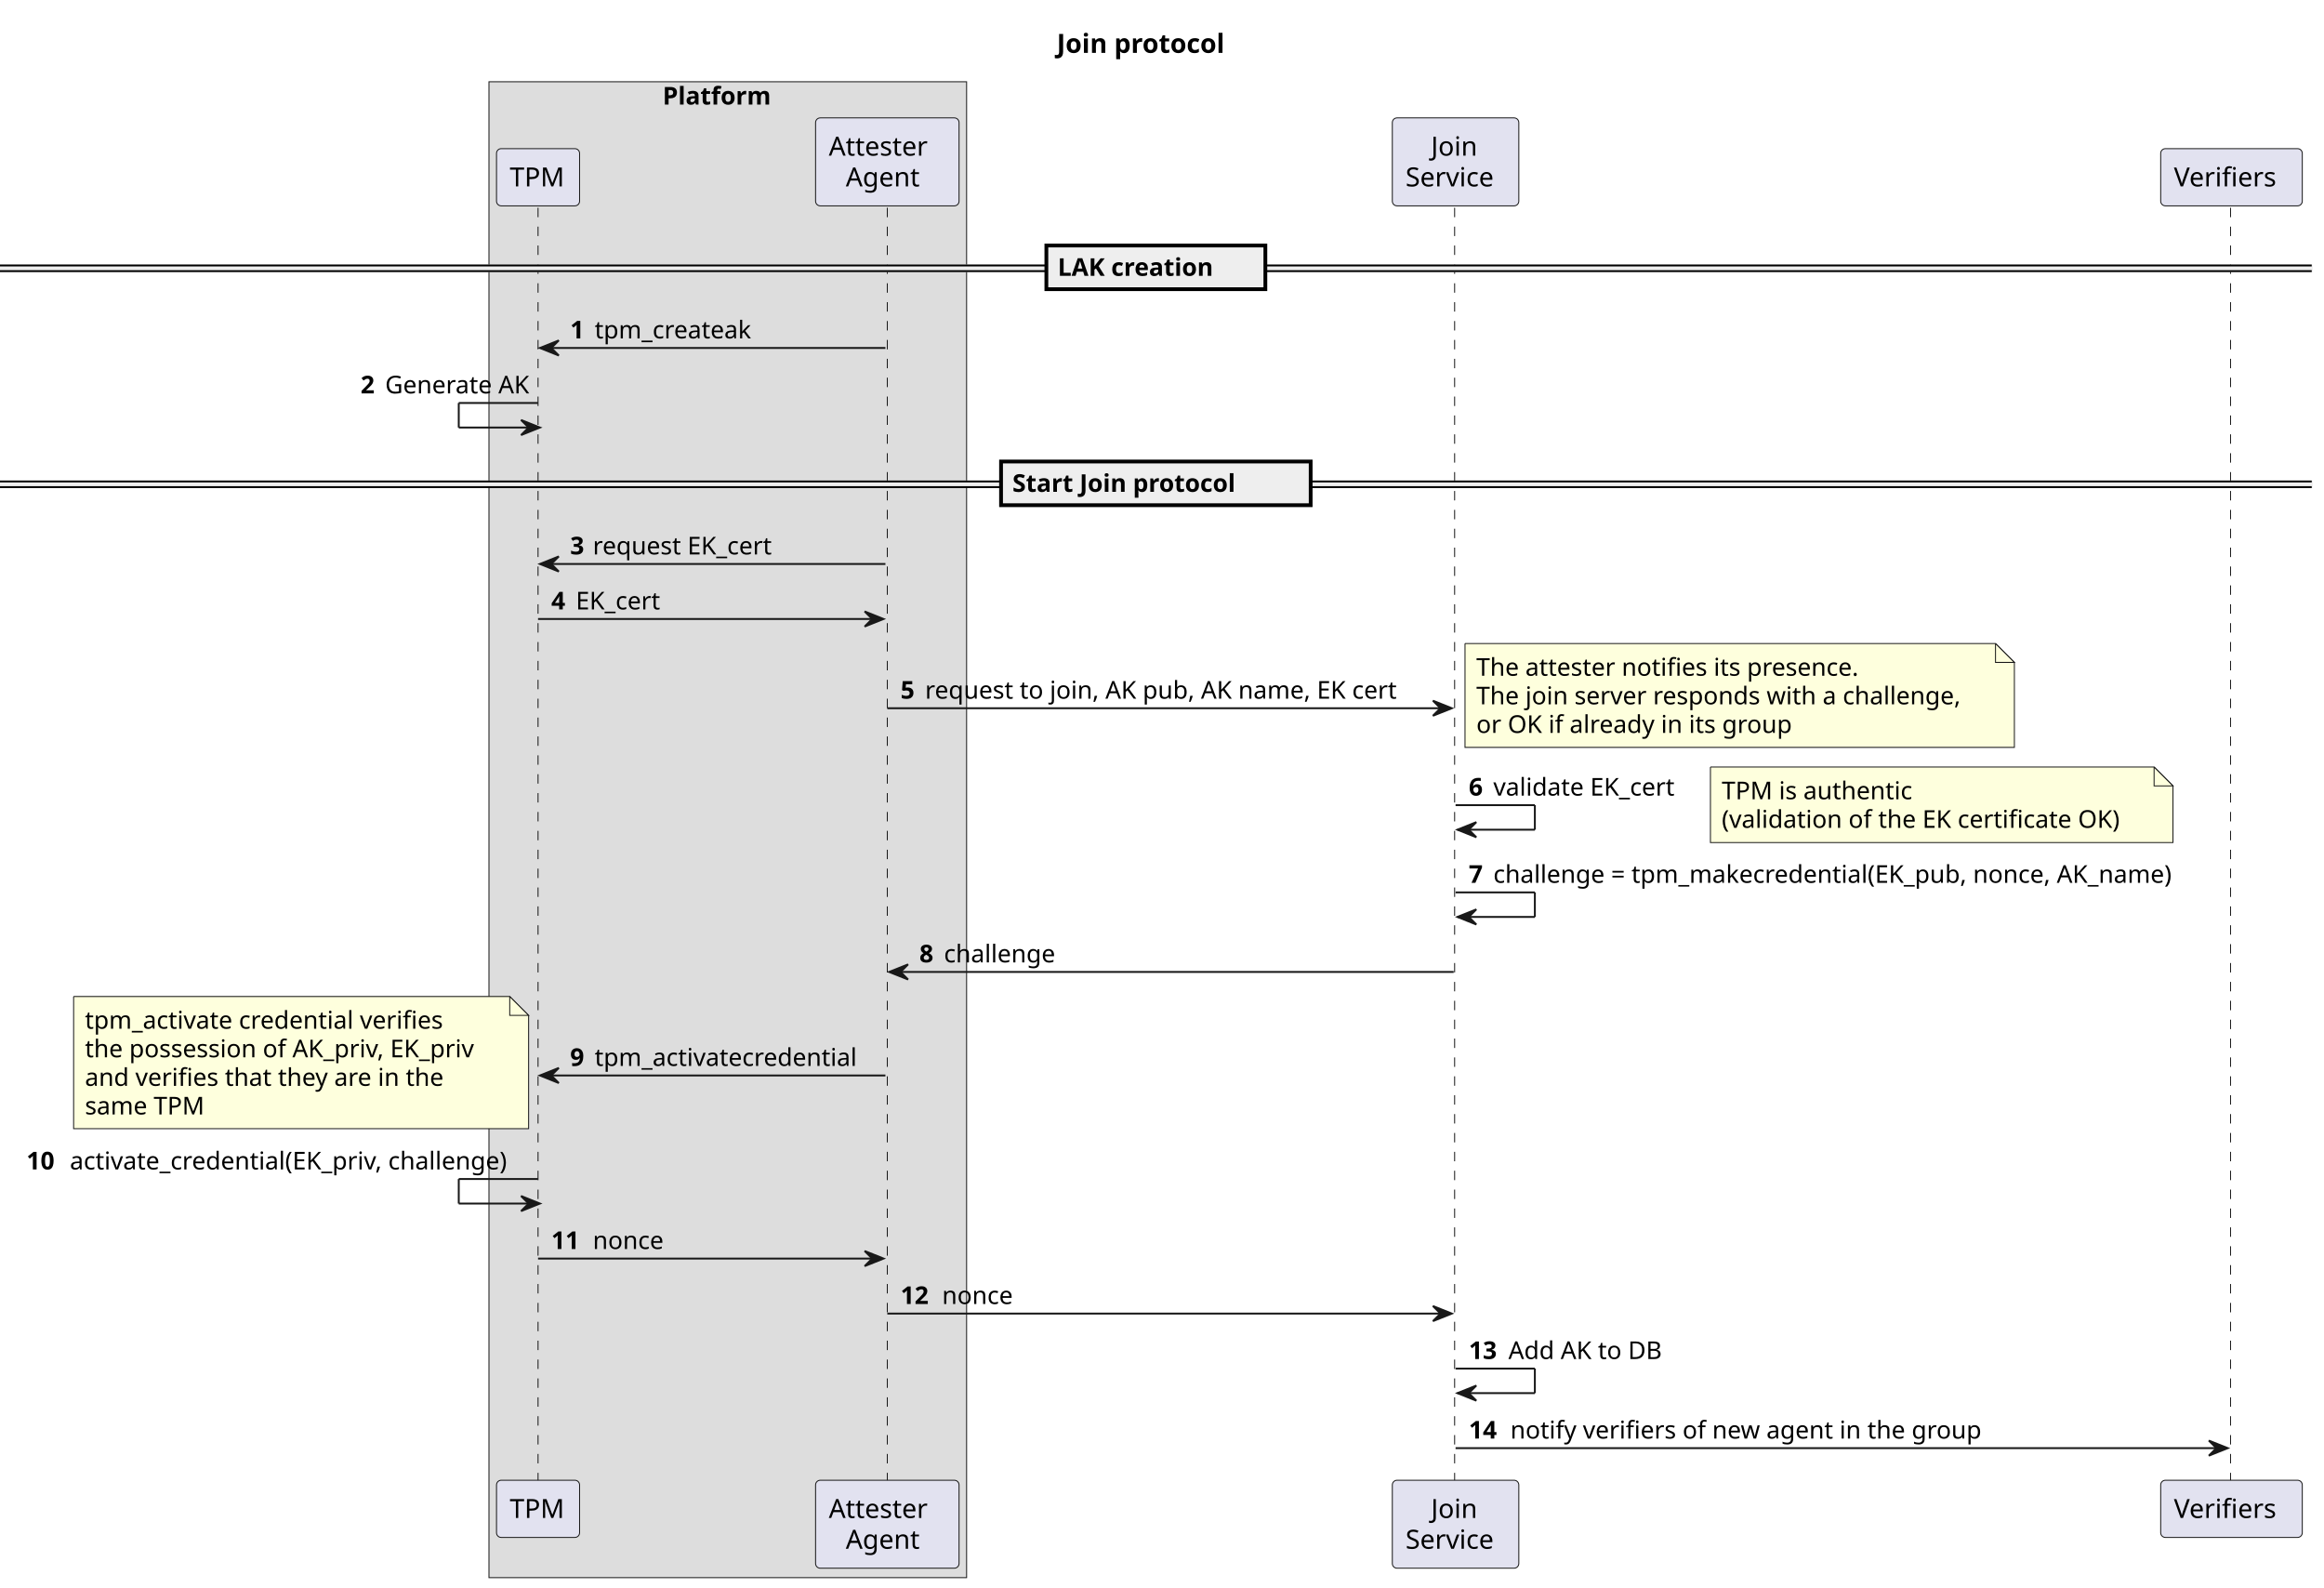
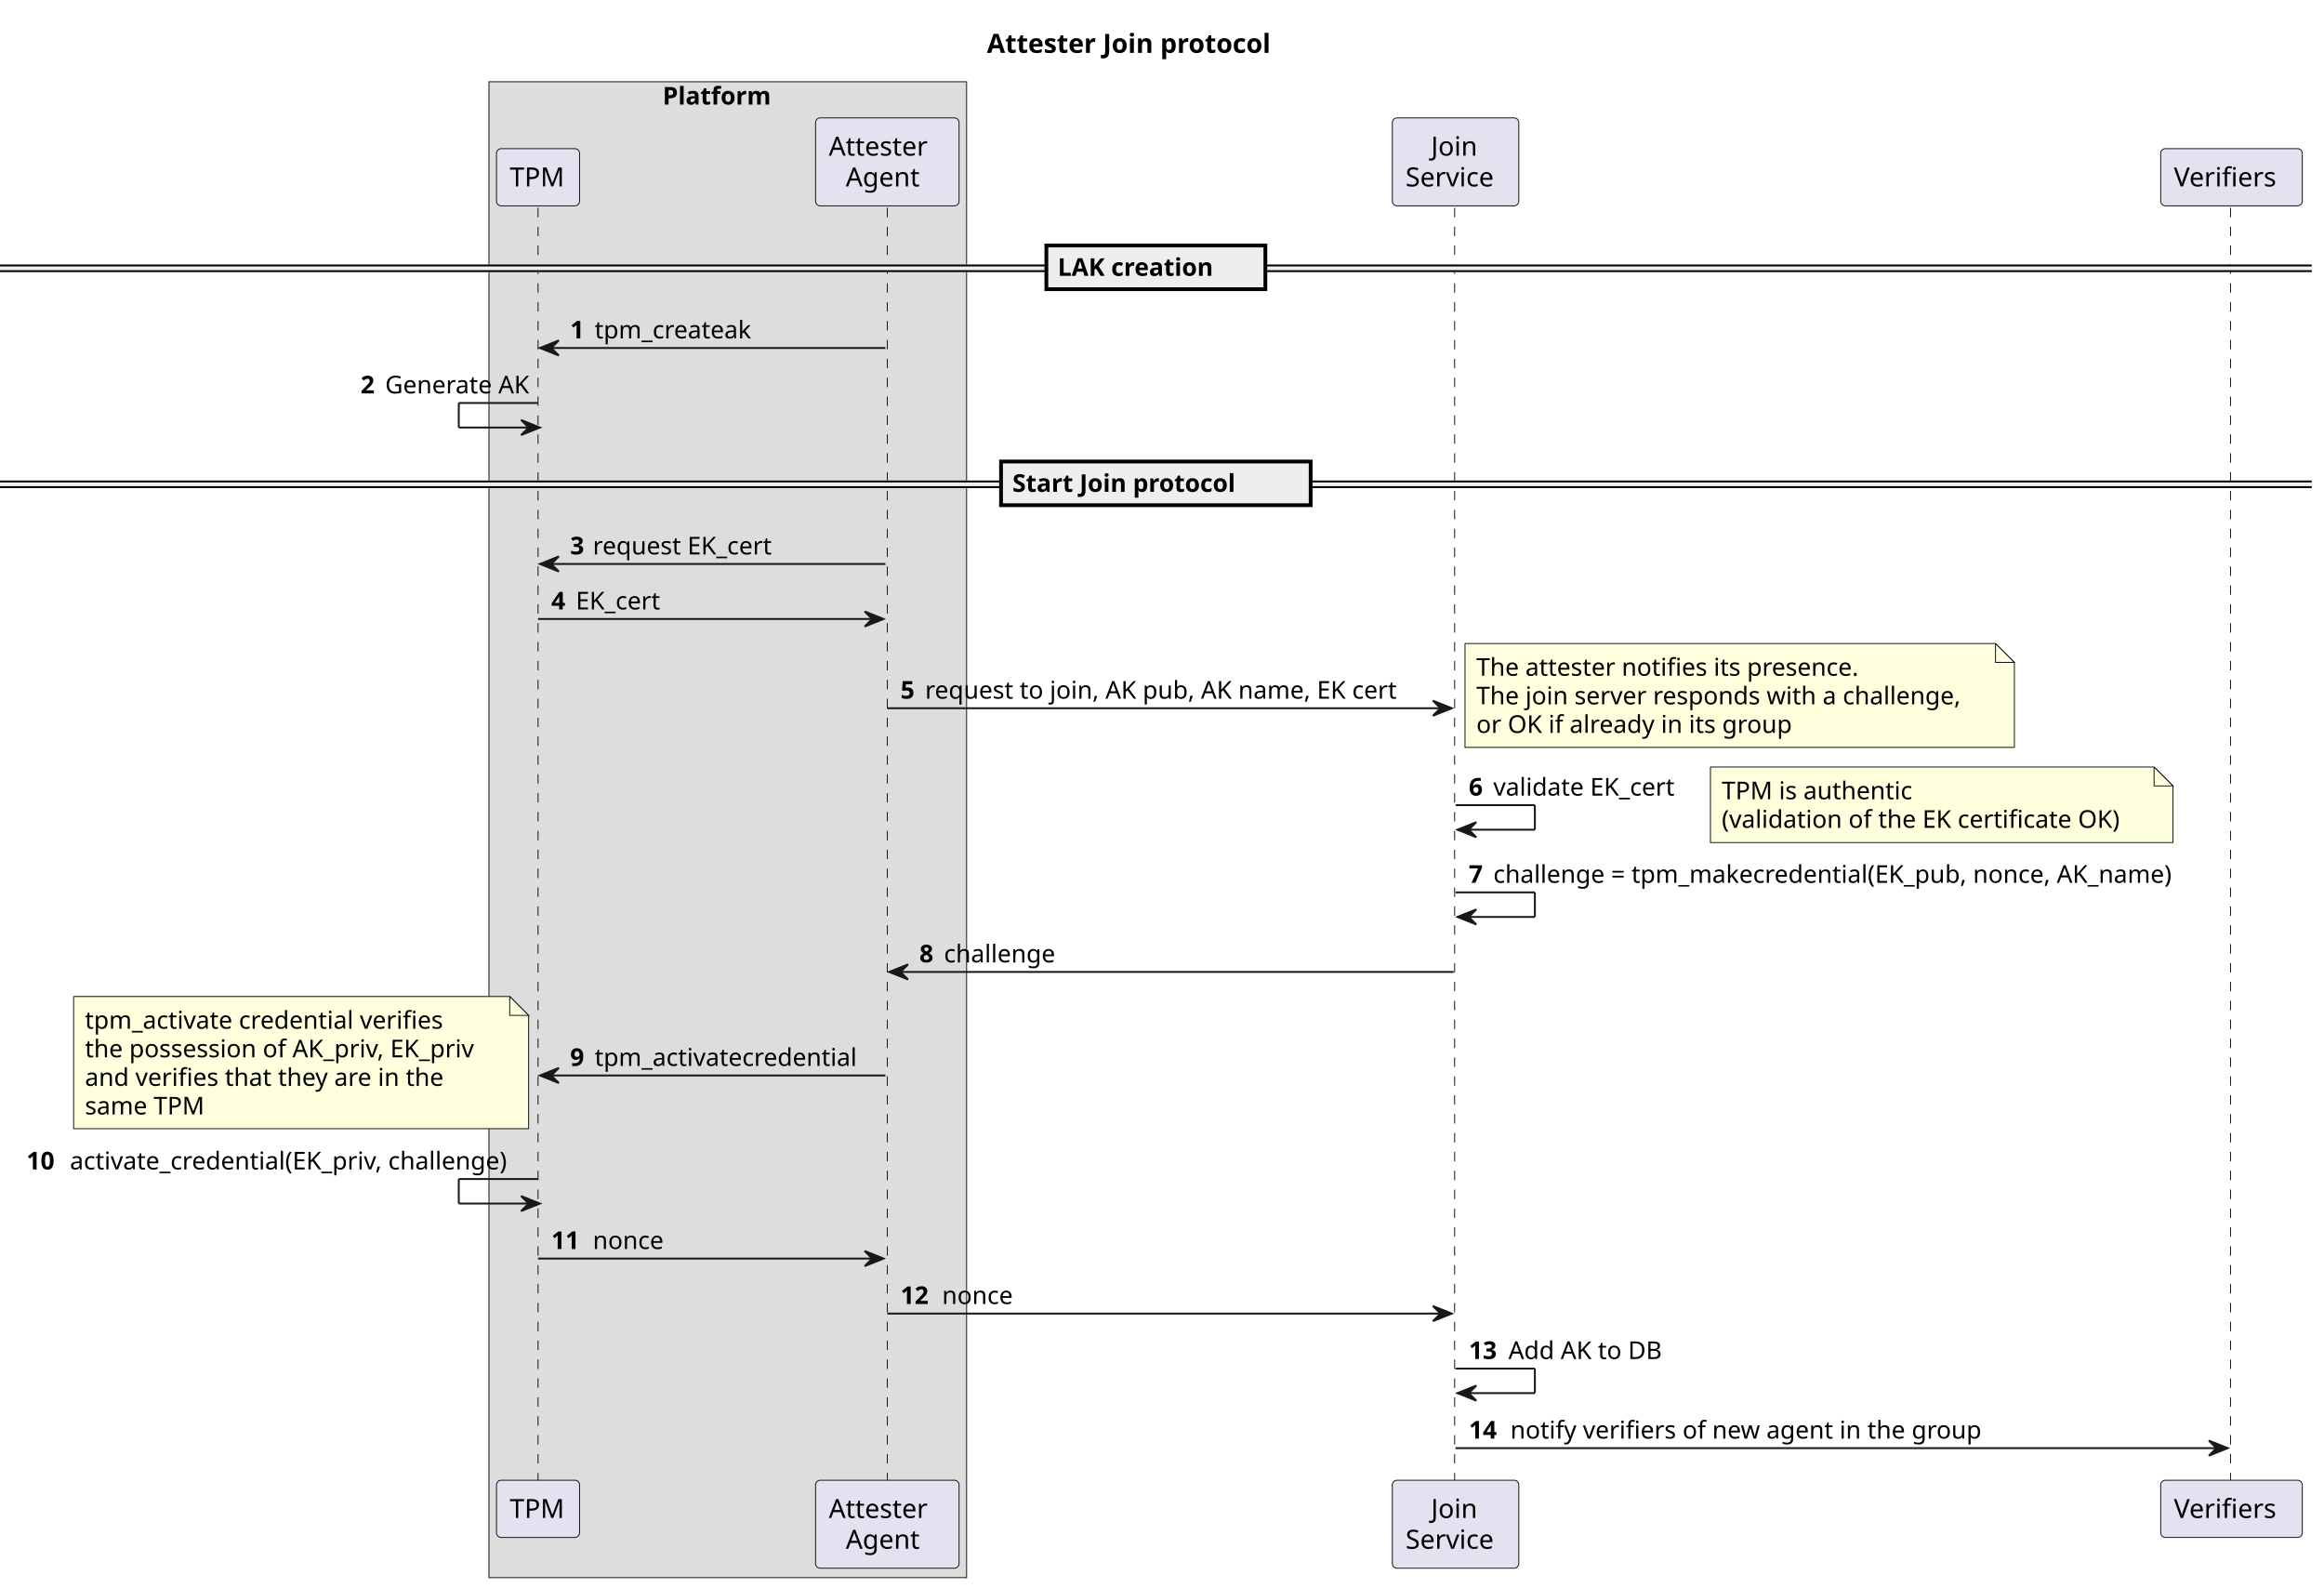
<svg xmlns="http://www.w3.org/2000/svg" contentStyleType="text/css" height="841px" preserveAspectRatio="none" style="width:1231px;height:841px;background:#FFFFFF;" version="1.1" viewBox="0 0 1231 841" width="1231px" zoomAndPan="magnify">
  <defs />
  <g>
-     <text fill="#000000" font-family="sans-serif" font-size="14" font-weight="bold" lengthAdjust="spacing" textLength="104" x="559.75" y="27.995">Join protocol</text>
+     <text fill="#000000" font-family="sans-serif" font-size="14" font-weight="bold" lengthAdjust="spacing" textLength="178" x="522.75" y="27.995">Attester Join protocol</text>
    <rect fill="#DDDDDD" height="792.242" style="stroke:#181818;stroke-width:0.5;" width="253" x="259" y="43.297" />
    <text fill="#000000" font-family="sans-serif" font-size="13" font-weight="bold" lengthAdjust="spacing" textLength="69" x="351" y="55.364">Platform</text>
    <line style="stroke:#181818;stroke-width:0.5;stroke-dasharray:5.0,5.0;" x1="285" x2="285" y1="110.023" y2="784.945" />
    <line style="stroke:#181818;stroke-width:0.5;stroke-dasharray:5.0,5.0;" x1="470" x2="470" y1="110.023" y2="784.945" />
    <line style="stroke:#181818;stroke-width:0.5;stroke-dasharray:5.0,5.0;" x1="770.5" x2="770.5" y1="110.023" y2="784.945" />
    <line style="stroke:#181818;stroke-width:0.5;stroke-dasharray:5.0,5.0;" x1="1181.5" x2="1181.5" y1="110.023" y2="784.945" />
    <rect fill="#E2E2F0" height="30.297" rx="2.5" ry="2.5" style="stroke:#181818;stroke-width:0.5;" width="44" x="263" y="78.727" />
    <text fill="#000000" font-family="sans-serif" font-size="14" lengthAdjust="spacing" textLength="30" x="270" y="98.722">TPM</text>
    <rect fill="#E2E2F0" height="30.297" rx="2.5" ry="2.5" style="stroke:#181818;stroke-width:0.5;" width="44" x="263" y="783.945" />
    <text fill="#000000" font-family="sans-serif" font-size="14" lengthAdjust="spacing" textLength="30" x="270" y="803.94">TPM</text>
    <rect fill="#E2E2F0" height="46.594" rx="2.5" ry="2.5" style="stroke:#181818;stroke-width:0.5;" width="76" x="432" y="62.43" />
    <text fill="#000000" font-family="sans-serif" font-size="14" lengthAdjust="spacing" textLength="62" x="439" y="82.425">Attester</text>
    <text fill="#000000" font-family="sans-serif" font-size="14" lengthAdjust="spacing" textLength="44" x="448" y="98.722">Agent</text>
    <rect fill="#E2E2F0" height="46.594" rx="2.5" ry="2.5" style="stroke:#181818;stroke-width:0.5;" width="76" x="432" y="783.945" />
    <text fill="#000000" font-family="sans-serif" font-size="14" lengthAdjust="spacing" textLength="62" x="439" y="803.94">Attester</text>
    <text fill="#000000" font-family="sans-serif" font-size="14" lengthAdjust="spacing" textLength="44" x="448" y="820.237">Agent</text>
    <rect fill="#E2E2F0" height="46.594" rx="2.5" ry="2.5" style="stroke:#181818;stroke-width:0.5;" width="67" x="737.5" y="62.43" />
    <text fill="#000000" font-family="sans-serif" font-size="14" lengthAdjust="spacing" textLength="26" x="758" y="82.425">Join</text>
    <text fill="#000000" font-family="sans-serif" font-size="14" lengthAdjust="spacing" textLength="53" x="744.5" y="98.722">Service</text>
    <rect fill="#E2E2F0" height="46.594" rx="2.5" ry="2.5" style="stroke:#181818;stroke-width:0.5;" width="67" x="737.5" y="783.945" />
    <text fill="#000000" font-family="sans-serif" font-size="14" lengthAdjust="spacing" textLength="26" x="758" y="803.94">Join</text>
    <text fill="#000000" font-family="sans-serif" font-size="14" lengthAdjust="spacing" textLength="53" x="744.5" y="820.237">Service</text>
    <rect fill="#E2E2F0" height="30.297" rx="2.5" ry="2.5" style="stroke:#181818;stroke-width:0.5;" width="75" x="1144.5" y="78.727" />
    <text fill="#000000" font-family="sans-serif" font-size="14" lengthAdjust="spacing" textLength="61" x="1151.5" y="98.722">Verifiers</text>
    <rect fill="#E2E2F0" height="30.297" rx="2.5" ry="2.5" style="stroke:#181818;stroke-width:0.5;" width="75" x="1144.5" y="783.945" />
    <text fill="#000000" font-family="sans-serif" font-size="14" lengthAdjust="spacing" textLength="61" x="1151.5" y="803.94">Verifiers</text>
    <rect fill="#EEEEEE" height="3" style="stroke:#EEEEEE;stroke-width:1.0;" width="1224.5" x="0" y="140.59" />
    <line style="stroke:#000000;stroke-width:1.0;" x1="0" x2="1224.5" y1="140.59" y2="140.59" />
    <line style="stroke:#000000;stroke-width:1.0;" x1="0" x2="1224.5" y1="143.59" y2="143.59" />
    <rect fill="#EEEEEE" height="23.133" style="stroke:#000000;stroke-width:2.0;" width="116" x="554.25" y="130.023" />
    <text fill="#000000" font-family="sans-serif" font-size="13" font-weight="bold" lengthAdjust="spacing" textLength="97" x="560.25" y="146.09">LAK creation</text>
    <polygon fill="#181818" points="296,180.289,286,184.289,296,188.289,292,184.289" style="stroke:#181818;stroke-width:1.0;" />
    <line style="stroke:#181818;stroke-width:1.0;" x1="290" x2="469" y1="184.289" y2="184.289" />
    <text fill="#000000" font-family="sans-serif" font-size="13" font-weight="bold" lengthAdjust="spacing" textLength="9" x="302" y="179.223">1</text>
    <text fill="#000000" font-family="sans-serif" font-size="13" lengthAdjust="spacing" textLength="89" x="315" y="179.223">tpm_createak</text>
    <line style="stroke:#181818;stroke-width:1.0;" x1="243" x2="285" y1="213.422" y2="213.422" />
    <line style="stroke:#181818;stroke-width:1.0;" x1="243" x2="243" y1="213.422" y2="226.422" />
    <line style="stroke:#181818;stroke-width:1.0;" x1="243" x2="284" y1="226.422" y2="226.422" />
    <polygon fill="#181818" points="276,222.422,286,226.422,276,230.422,280,226.422" style="stroke:#181818;stroke-width:1.0;" />
    <text fill="#000000" font-family="sans-serif" font-size="13" font-weight="bold" lengthAdjust="spacing" textLength="9" x="191" y="208.356">2</text>
    <text fill="#000000" font-family="sans-serif" font-size="13" lengthAdjust="spacing" textLength="81" x="204" y="208.356">Generate AK</text>
    <rect fill="#EEEEEE" height="3" style="stroke:#EEEEEE;stroke-width:1.0;" width="1224.5" x="0" y="254.988" />
    <line style="stroke:#000000;stroke-width:1.0;" x1="0" x2="1224.5" y1="254.988" y2="254.988" />
    <line style="stroke:#000000;stroke-width:1.0;" x1="0" x2="1224.5" y1="257.988" y2="257.988" />
    <rect fill="#EEEEEE" height="23.133" style="stroke:#000000;stroke-width:2.0;" width="164" x="530.25" y="244.422" />
    <text fill="#000000" font-family="sans-serif" font-size="13" font-weight="bold" lengthAdjust="spacing" textLength="145" x="536.25" y="260.489">Start Join protocol</text>
    <polygon fill="#181818" points="296,294.688,286,298.688,296,302.688,292,298.688" style="stroke:#181818;stroke-width:1.0;" />
    <line style="stroke:#181818;stroke-width:1.0;" x1="290" x2="469" y1="298.688" y2="298.688" />
    <text fill="#000000" font-family="sans-serif" font-size="13" font-weight="bold" lengthAdjust="spacing" textLength="8" x="302" y="293.622">3</text>
    <text fill="#000000" font-family="sans-serif" font-size="13" lengthAdjust="spacing" textLength="101" x="314" y="293.622">request EK_cert</text>
    <polygon fill="#181818" points="458,323.82,468,327.82,458,331.82,462,327.82" style="stroke:#181818;stroke-width:1.0;" />
    <line style="stroke:#181818;stroke-width:1.0;" x1="285" x2="464" y1="327.82" y2="327.82" />
    <text fill="#000000" font-family="sans-serif" font-size="13" font-weight="bold" lengthAdjust="spacing" textLength="9" x="292" y="322.754">4</text>
    <text fill="#000000" font-family="sans-serif" font-size="13" lengthAdjust="spacing" textLength="48" x="305" y="322.754">EK_cert</text>
    <polygon fill="#181818" points="759,371.086,769,375.086,759,379.086,763,375.086" style="stroke:#181818;stroke-width:1.0;" />
    <line style="stroke:#181818;stroke-width:1.0;" x1="470" x2="765" y1="375.086" y2="375.086" />
    <text fill="#000000" font-family="sans-serif" font-size="13" font-weight="bold" lengthAdjust="spacing" textLength="9" x="477" y="370.02">5</text>
    <text fill="#000000" font-family="sans-serif" font-size="13" lengthAdjust="spacing" textLength="264" x="490" y="370.02">request to join, AK pub, AK name, EK cert</text>
    <path d="M776,340.82 L776,395.82 L1067,395.82 L1067,350.82 L1057,340.82 L776,340.82 " fill="#FEFFDD" style="stroke:#181818;stroke-width:0.5;" />
    <path d="M1057,340.82 L1057,350.82 L1067,350.82 L1057,340.82 " fill="#FEFFDD" style="stroke:#181818;stroke-width:0.5;" />
    <text fill="#000000" font-family="sans-serif" font-size="13" lengthAdjust="spacing" textLength="216" x="782" y="357.887">The attester notifies its presence.</text>
    <text fill="#000000" font-family="sans-serif" font-size="13" lengthAdjust="spacing" textLength="270" x="782" y="373.02">The join server responds with a challenge,</text>
    <text fill="#000000" font-family="sans-serif" font-size="13" lengthAdjust="spacing" textLength="174" x="782" y="388.153">or OK if already in its group</text>
    <line style="stroke:#181818;stroke-width:1.0;" x1="771" x2="813" y1="426.418" y2="426.418" />
    <line style="stroke:#181818;stroke-width:1.0;" x1="813" x2="813" y1="426.418" y2="439.418" />
    <line style="stroke:#181818;stroke-width:1.0;" x1="772" x2="813" y1="439.418" y2="439.418" />
    <polygon fill="#181818" points="782,435.418,772,439.418,782,443.418,778,439.418" style="stroke:#181818;stroke-width:1.0;" />
    <text fill="#000000" font-family="sans-serif" font-size="13" font-weight="bold" lengthAdjust="spacing" textLength="9" x="778" y="421.352">6</text>
    <text fill="#000000" font-family="sans-serif" font-size="13" lengthAdjust="spacing" textLength="103" x="791" y="421.352">validate EK_cert</text>
    <path d="M906,406.219 L906,446.219 L1151,446.219 L1151,416.219 L1141,406.219 L906,406.219 " fill="#FEFFDD" style="stroke:#181818;stroke-width:0.5;" />
    <path d="M1141,406.219 L1141,416.219 L1151,416.219 L1141,406.219 " fill="#FEFFDD" style="stroke:#181818;stroke-width:0.5;" />
    <text fill="#000000" font-family="sans-serif" font-size="13" lengthAdjust="spacing" textLength="104" x="912" y="423.286">TPM is authentic</text>
    <text fill="#000000" font-family="sans-serif" font-size="13" lengthAdjust="spacing" textLength="224" x="912" y="438.418">(validation of the EK certificate OK)</text>
    <line style="stroke:#181818;stroke-width:1.0;" x1="771" x2="813" y1="472.617" y2="472.617" />
    <line style="stroke:#181818;stroke-width:1.0;" x1="813" x2="813" y1="472.617" y2="485.617" />
    <line style="stroke:#181818;stroke-width:1.0;" x1="772" x2="813" y1="485.617" y2="485.617" />
    <polygon fill="#181818" points="782,481.617,772,485.617,782,489.617,778,485.617" style="stroke:#181818;stroke-width:1.0;" />
    <text fill="#000000" font-family="sans-serif" font-size="13" font-weight="bold" lengthAdjust="spacing" textLength="9" x="778" y="467.551">7</text>
    <text fill="#000000" font-family="sans-serif" font-size="13" lengthAdjust="spacing" textLength="384" x="791" y="467.551">challenge = tpm_makecredential(EK_pub, nonce, AK_name)</text>
    <polygon fill="#181818" points="481,510.75,471,514.75,481,518.75,477,514.75" style="stroke:#181818;stroke-width:1.0;" />
    <line style="stroke:#181818;stroke-width:1.0;" x1="475" x2="770" y1="514.75" y2="514.75" />
    <text fill="#000000" font-family="sans-serif" font-size="13" font-weight="bold" lengthAdjust="spacing" textLength="9" x="487" y="509.684">8</text>
    <text fill="#000000" font-family="sans-serif" font-size="13" lengthAdjust="spacing" textLength="61" x="500" y="509.684">challenge</text>
    <polygon fill="#181818" points="296,565.582,286,569.582,296,573.582,292,569.582" style="stroke:#181818;stroke-width:1.0;" />
    <line style="stroke:#181818;stroke-width:1.0;" x1="290" x2="469" y1="569.582" y2="569.582" />
    <text fill="#000000" font-family="sans-serif" font-size="13" font-weight="bold" lengthAdjust="spacing" textLength="9" x="302" y="564.516">9</text>
    <text fill="#000000" font-family="sans-serif" font-size="13" lengthAdjust="spacing" textLength="148" x="315" y="564.516">tpm_activatecredential</text>
    <path d="M39,527.75 L39,597.75 L280,597.75 L280,537.75 L270,527.75 L39,527.75 " fill="#FEFFDD" style="stroke:#181818;stroke-width:0.5;" />
    <path d="M270,527.75 L270,537.75 L280,537.75 L270,527.75 " fill="#FEFFDD" style="stroke:#181818;stroke-width:0.5;" />
    <text fill="#000000" font-family="sans-serif" font-size="13" lengthAdjust="spacing" textLength="203" x="45" y="544.817">tpm_activate credential verifies</text>
    <text fill="#000000" font-family="sans-serif" font-size="13" lengthAdjust="spacing" textLength="220" x="45" y="559.95">the possession of AK_priv, EK_priv</text>
    <text fill="#000000" font-family="sans-serif" font-size="13" lengthAdjust="spacing" textLength="203" x="45" y="575.082">and verifies that they are in the</text>
    <text fill="#000000" font-family="sans-serif" font-size="13" lengthAdjust="spacing" textLength="66" x="45" y="590.215">same TPM</text>
    <line style="stroke:#181818;stroke-width:1.0;" x1="243" x2="285" y1="624.414" y2="624.414" />
    <line style="stroke:#181818;stroke-width:1.0;" x1="243" x2="243" y1="624.414" y2="637.414" />
    <line style="stroke:#181818;stroke-width:1.0;" x1="243" x2="284" y1="637.414" y2="637.414" />
    <polygon fill="#181818" points="276,633.414,286,637.414,276,641.414,280,637.414" style="stroke:#181818;stroke-width:1.0;" />
    <text fill="#000000" font-family="sans-serif" font-size="13" font-weight="bold" lengthAdjust="spacing" textLength="19" x="14" y="619.348">10</text>
    <text fill="#000000" font-family="sans-serif" font-size="13" lengthAdjust="spacing" textLength="248" x="37" y="619.348">activate_credential(EK_priv, challenge)</text>
    <polygon fill="#181818" points="458,662.547,468,666.547,458,670.547,462,666.547" style="stroke:#181818;stroke-width:1.0;" />
    <line style="stroke:#181818;stroke-width:1.0;" x1="285" x2="464" y1="666.547" y2="666.547" />
    <text fill="#000000" font-family="sans-serif" font-size="13" font-weight="bold" lengthAdjust="spacing" textLength="18" x="292" y="661.481">11</text>
    <text fill="#000000" font-family="sans-serif" font-size="13" lengthAdjust="spacing" textLength="39" x="314" y="661.481">nonce</text>
    <polygon fill="#181818" points="759,691.68,769,695.68,759,699.68,763,695.68" style="stroke:#181818;stroke-width:1.0;" />
    <line style="stroke:#181818;stroke-width:1.0;" x1="470" x2="765" y1="695.68" y2="695.68" />
    <text fill="#000000" font-family="sans-serif" font-size="13" font-weight="bold" lengthAdjust="spacing" textLength="18" x="477" y="690.614">12</text>
    <text fill="#000000" font-family="sans-serif" font-size="13" lengthAdjust="spacing" textLength="39" x="499" y="690.614">nonce</text>
    <line style="stroke:#181818;stroke-width:1.0;" x1="771" x2="813" y1="724.812" y2="724.812" />
    <line style="stroke:#181818;stroke-width:1.0;" x1="813" x2="813" y1="724.812" y2="737.812" />
    <line style="stroke:#181818;stroke-width:1.0;" x1="772" x2="813" y1="737.812" y2="737.812" />
    <polygon fill="#181818" points="782,733.812,772,737.812,782,741.812,778,737.812" style="stroke:#181818;stroke-width:1.0;" />
    <text fill="#000000" font-family="sans-serif" font-size="13" font-weight="bold" lengthAdjust="spacing" textLength="17" x="778" y="719.747">13</text>
    <text fill="#000000" font-family="sans-serif" font-size="13" lengthAdjust="spacing" textLength="85" x="799" y="719.747">Add AK to DB</text>
    <polygon fill="#181818" points="1170,762.945,1180,766.945,1170,770.945,1174,766.945" style="stroke:#181818;stroke-width:1.0;" />
    <line style="stroke:#181818;stroke-width:1.0;" x1="771" x2="1176" y1="766.945" y2="766.945" />
    <text fill="#000000" font-family="sans-serif" font-size="13" font-weight="bold" lengthAdjust="spacing" textLength="18" x="778" y="761.879">14</text>
    <text fill="#000000" font-family="sans-serif" font-size="13" lengthAdjust="spacing" textLength="263" x="800" y="761.879">notify verifiers of new agent in the group</text>
  </g>
</svg>
